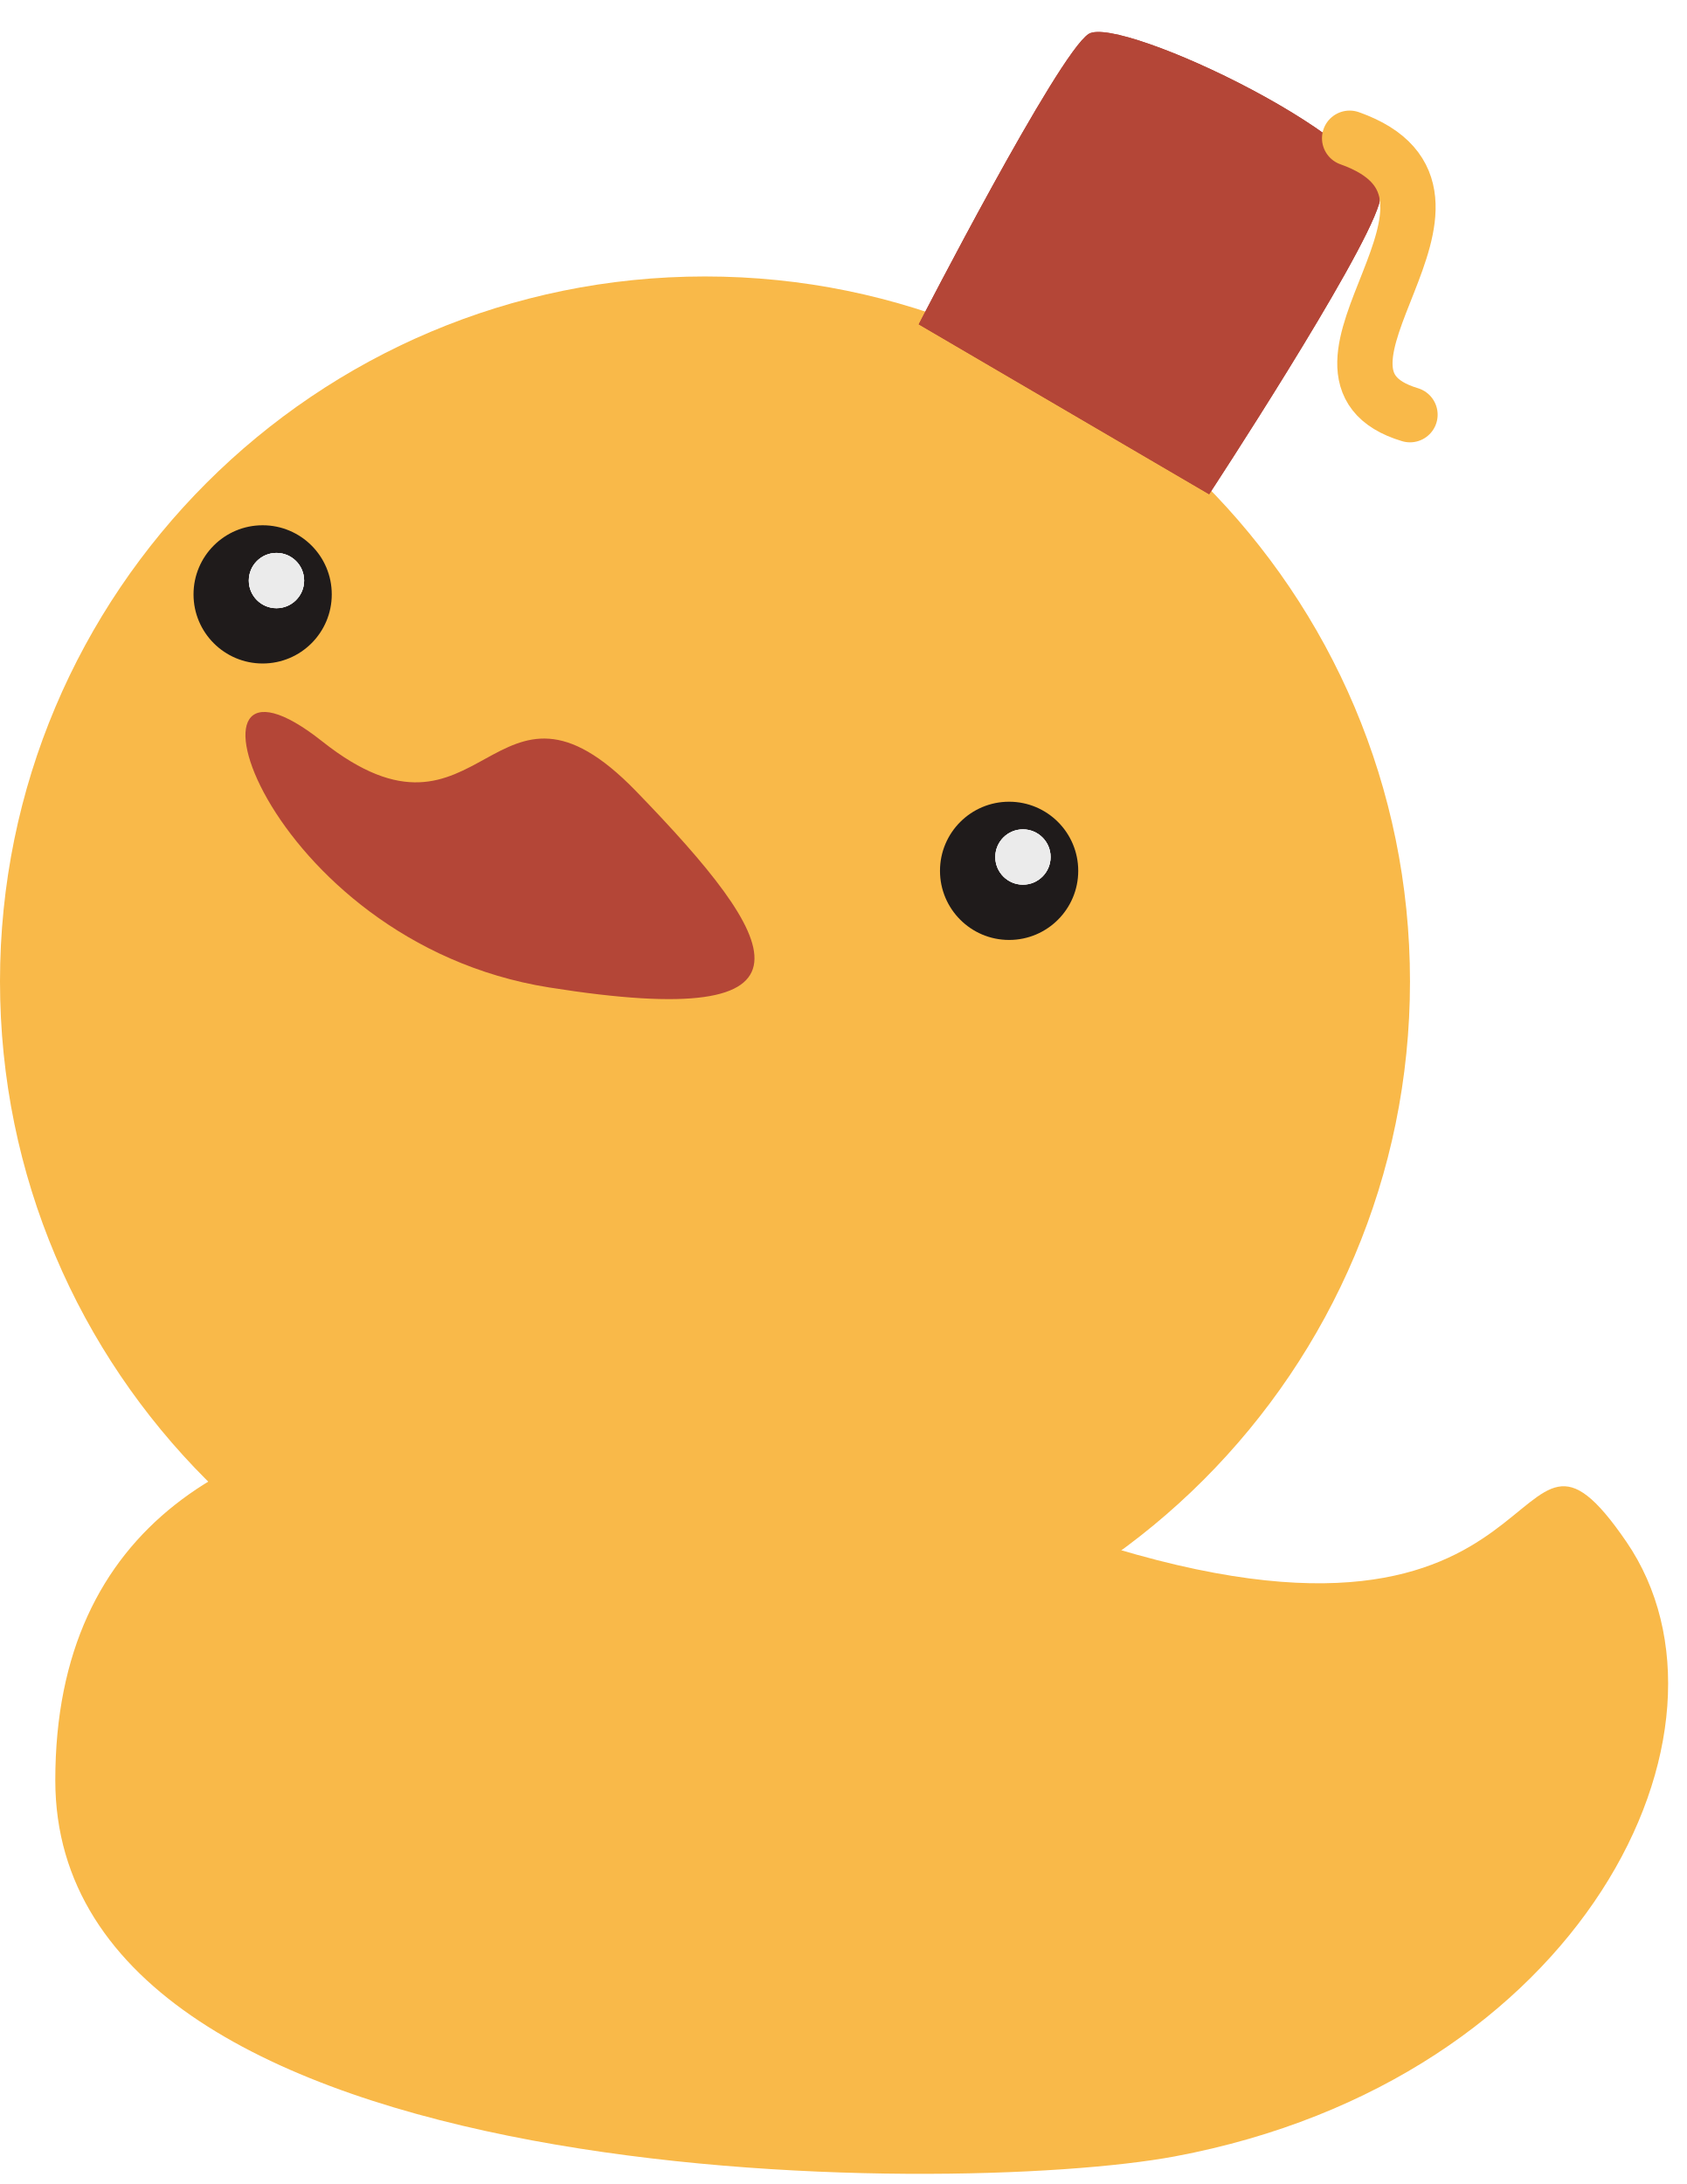
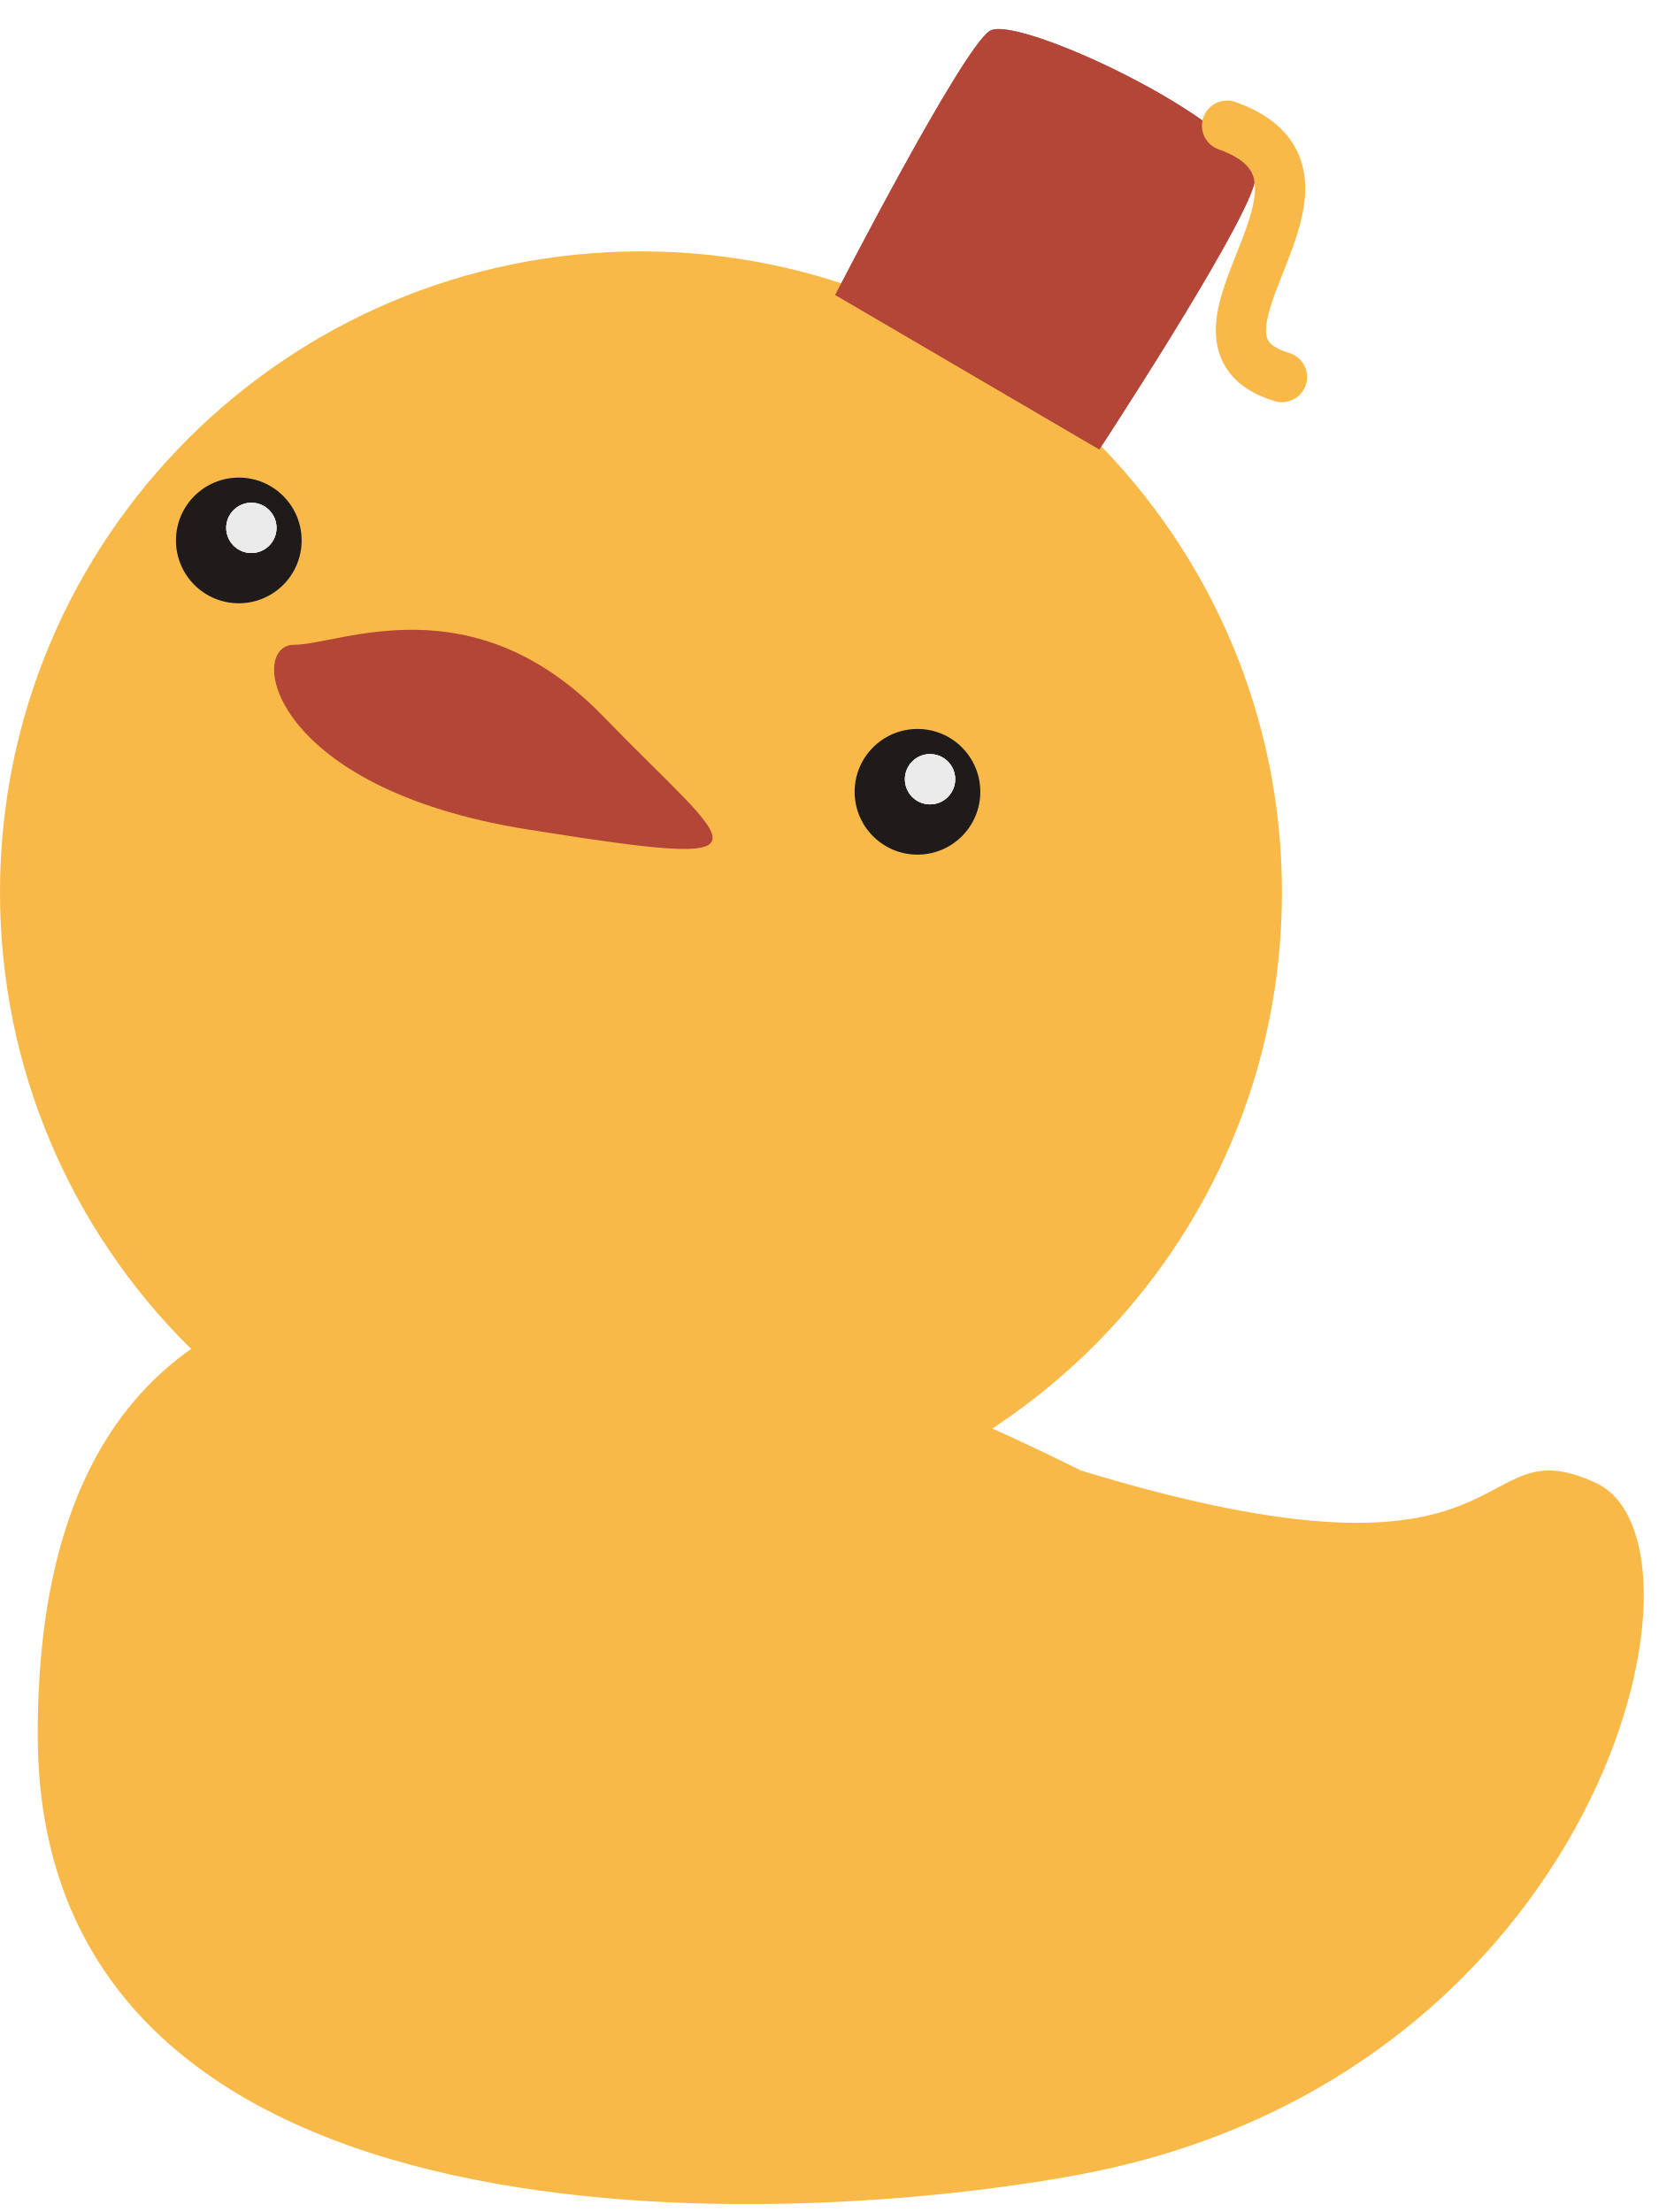
- <svg xmlns="http://www.w3.org/2000/svg" width="61" height="79" viewBox="0 0 61 79" fill="none">
-   <path d="M58.826 55.768C63.469 62.547 57.243 75.236 42.5 78C34.5 79.5 2 79.498 2 64.396C2 45.77 28.634 50.35 39.554 55.768C56.898 61.323 54.329 49.204 58.826 55.768Z" fill="#F9B949" />
+ <svg xmlns="http://www.w3.org/2000/svg" width="66" height="88" viewBox="0 0 66 88" fill="none">
+   <path d="M63.5 59C68.666 61.411 63.723 82.598 43 86.5C31.755 88.617 1.5 90.315 1.5 69C1.5 42.712 27.65 50.853 43 58.5C61 64 58.334 56.589 63.5 59Z" fill="#F9B949" />
  <circle cx="25.5" cy="35.5" r="25.5" fill="#F9B949" />
  <circle cx="36.5" cy="31.5" r="2.5" fill="#1F1B1B" />
  <circle cx="9.5" cy="21.5" r="2.5" fill="#1F1B1B" />
  <circle cx="10" cy="21" r="1" fill="#EBEBEB" />
  <circle cx="10" cy="21" r="1" fill="#EBEBEB" />
  <circle cx="10" cy="21" r="1" fill="#EBEBEB" />
  <circle cx="37" cy="31" r="1" fill="#EBEBEB" />
  <circle cx="37" cy="31" r="1" fill="#EBEBEB" />
  <circle cx="37" cy="31" r="1" fill="#EBEBEB" />
-   <path d="M11.656 26.818C17.501 31.45 17.795 23.238 23.013 28.625C28.232 34.013 30.229 37.369 19.86 35.718C9.49 34.067 5.811 22.186 11.656 26.818Z" fill="#B44637" />
+   <path d="M11.688 25.652C13.531 25.652 18.781 23.113 24 28.5C29.219 33.887 31.369 34.651 21 33C10.631 31.349 9.844 25.652 11.688 25.652Z" fill="#B44637" />
  <path d="M49.881 7.374C50.514 5.274 40.491 0.515 39.377 1.228C38.262 1.942 33.231 11.732 33.231 11.732L43.735 17.878C43.735 17.878 49.248 9.474 49.881 7.374Z" fill="#B44637" />
  <path d="M49.881 7.374C50.514 5.274 40.491 0.515 39.377 1.228C38.262 1.942 33.231 11.732 33.231 11.732L43.735 17.878C43.735 17.878 49.248 9.474 49.881 7.374Z" fill="#B44637" />
  <path d="M51 15C46 13.5 54.647 7.064 48.817 5" stroke="#F9B949" stroke-width="2" stroke-linecap="round" />
</svg>
